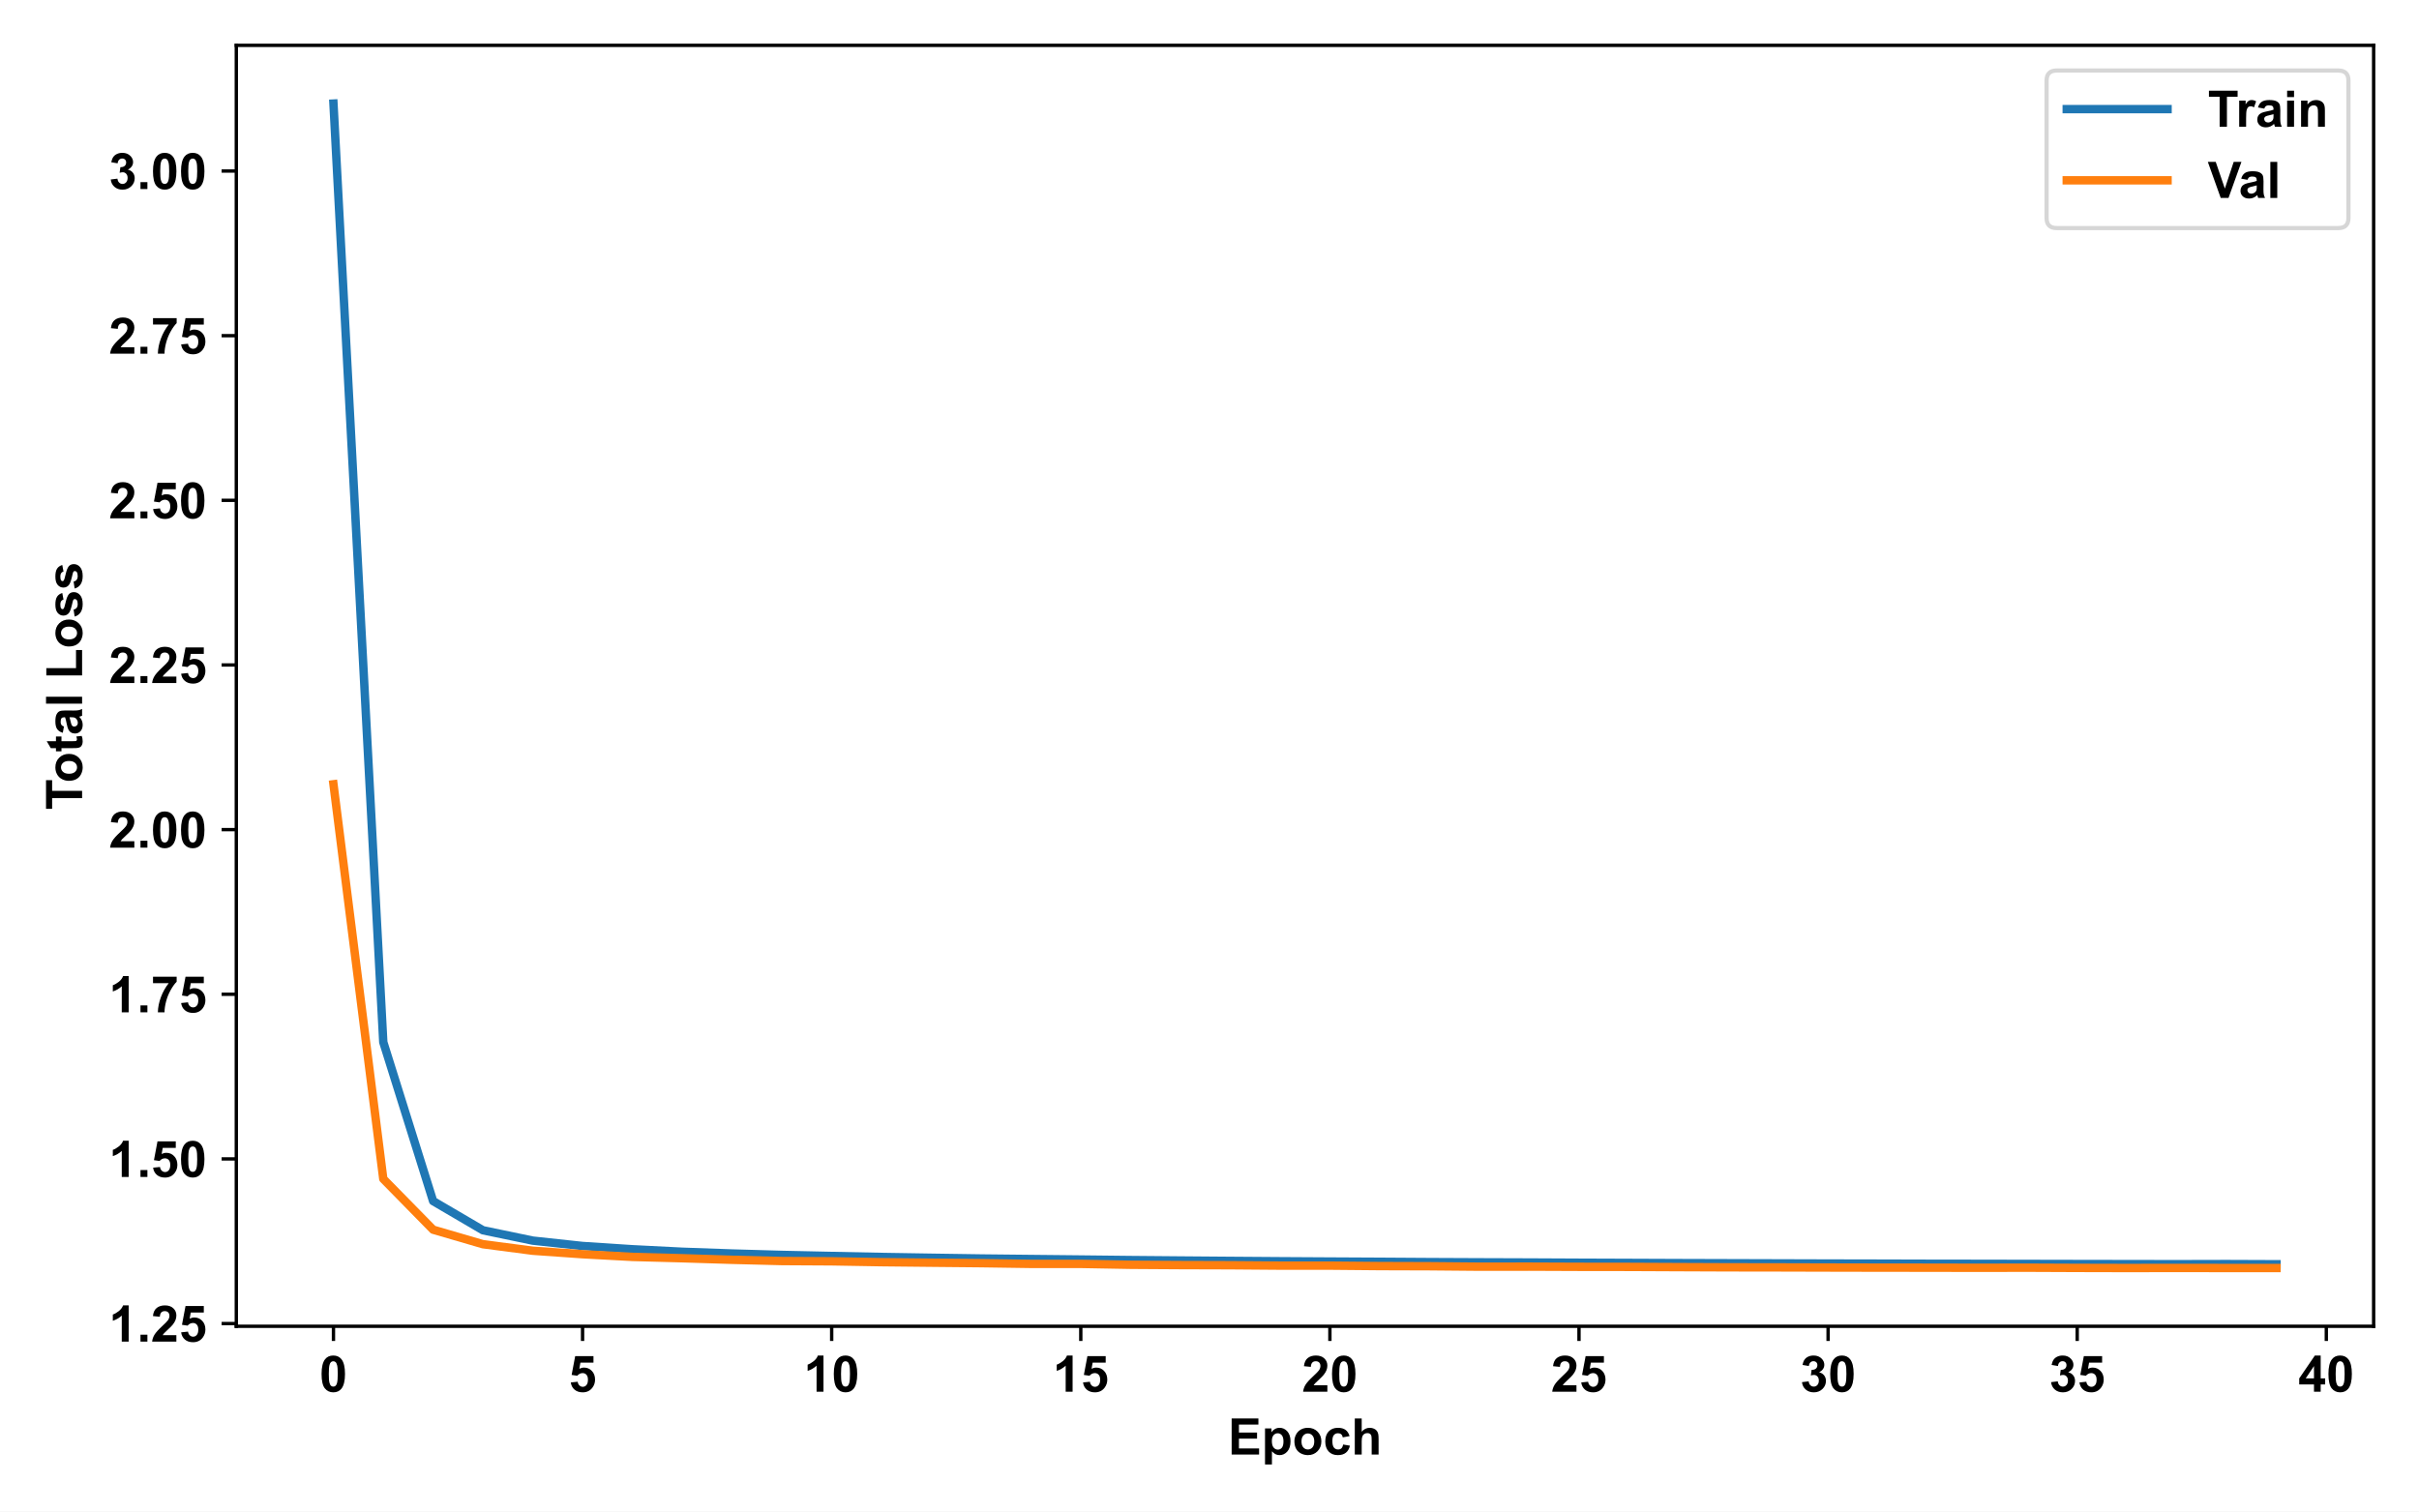
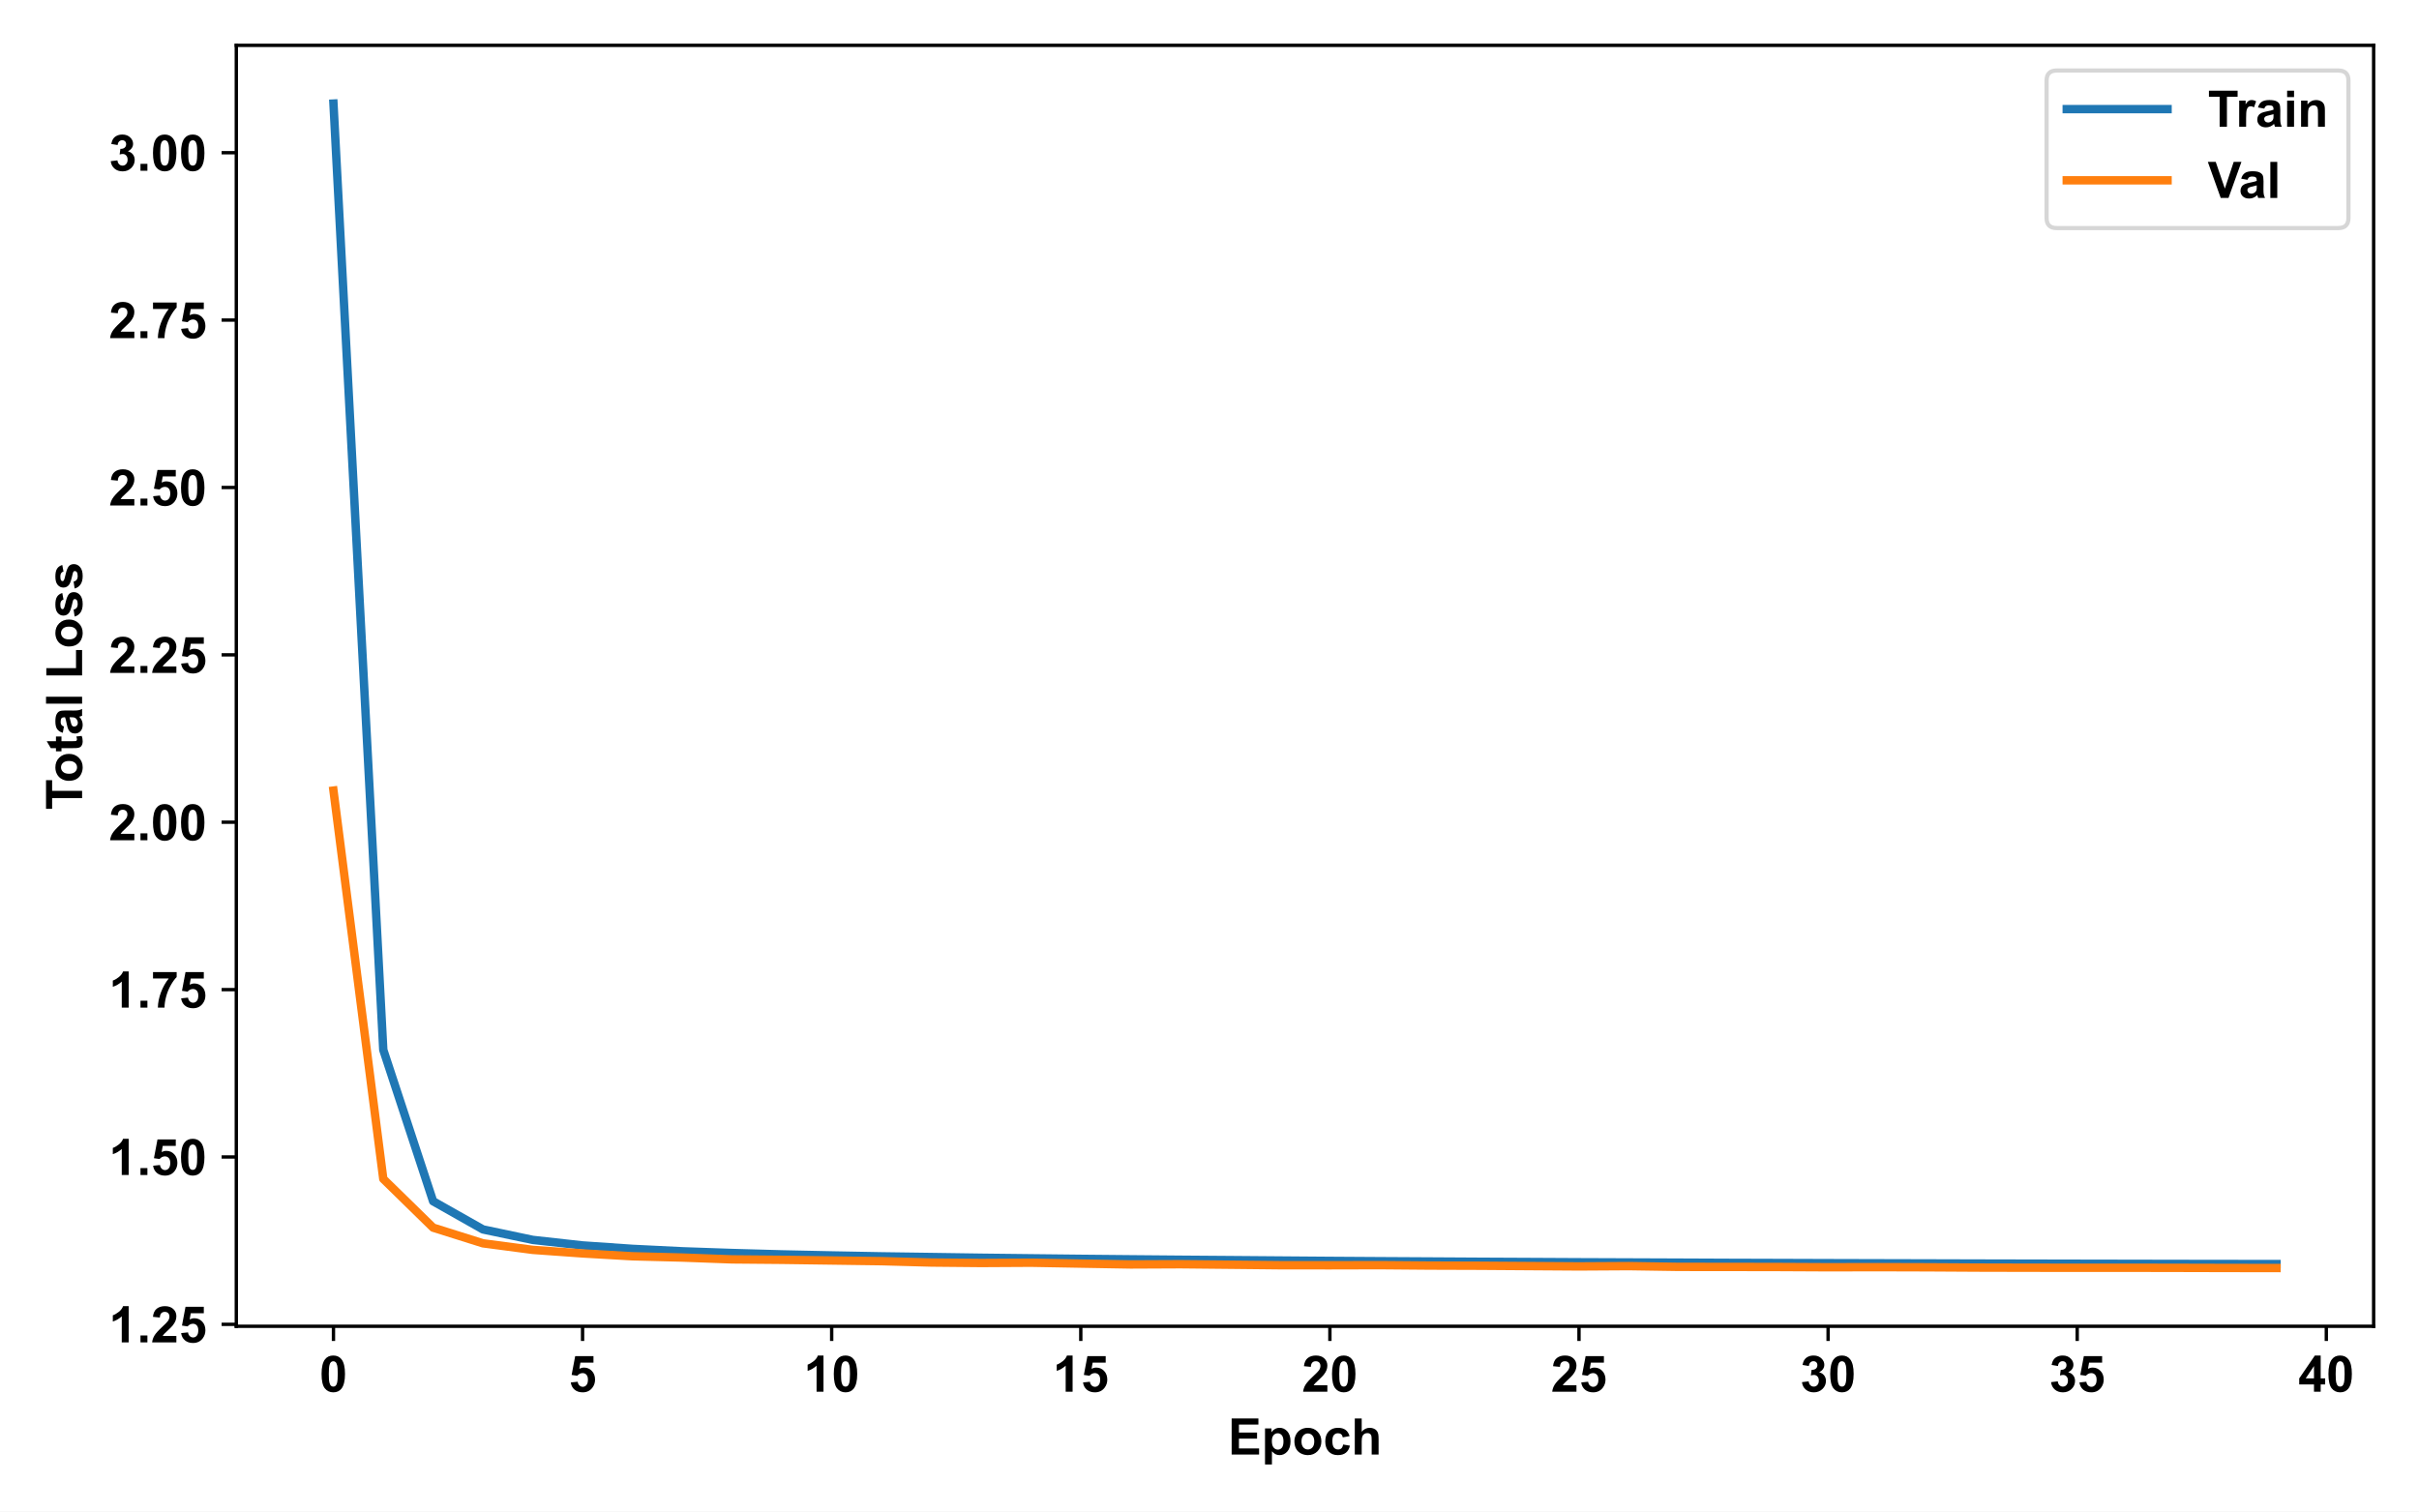
<svg xmlns="http://www.w3.org/2000/svg" xmlns:xlink="http://www.w3.org/1999/xlink" width="576pt" height="360pt" viewBox="0 0 576 360" version="1.1">
  <defs>
    <style type="text/css">*{stroke-linejoin: round; stroke-linecap: butt}</style>
  </defs>
  <g id="figure_1">
    <g id="patch_1">
      <path d="M 0 360  L 576 360  L 576 0  L 0 0  z " style="fill: #ffffff" />
    </g>
    <g id="axes_1">
      <g id="patch_2">
        <path d="M 56.27 315.88  L 565.2 315.88  L 565.2 10.8  L 56.27 10.8  z " style="fill: #ffffff" />
      </g>
      <g id="matplotlib.axis_1">
        <g id="xtick_1">
          <g id="line2d_1">
            <defs>
-               <path id="m1b2201b865" d="M 0 0  L 0 3.5  " style="stroke: #000000; stroke-width: 0.8" />
-             </defs>
-             <g>
-               <use xlink:href="#m1b2201b865" x="79.403" y="315.88" style="stroke: #000000; stroke-width: 0.8" />
+               <path id="mb78cd1d2e1" d="M 0 0  L 0 3.5  " style="stroke: #000000; stroke-width: 0.8" />
+             </defs>
+             <g>
+               <use xlink:href="#mb78cd1d2e1" x="79.403" y="315.88" style="stroke: #000000; stroke-width: 0.8" />
            </g>
          </g>
          <g id="text_1">
            <g transform="translate(76.06662 331.4694) scale(0.12 -0.12)">
              <defs>
                <path id="Arial-BoldMT-30" d="M 1756 4600  Q 2422 4600 2797 4125  Q 3244 3563 3244 2259  Q 3244 959 2794 391  Q 2422 -78 1756 -78  Q 1088 -78 678 436  Q 269 950 269 2269  Q 269 3563 719 4131  Q 1091 4600 1756 4600  z M 1756 3872  Q 1597 3872 1472 3770  Q 1347 3669 1278 3406  Q 1188 3066 1188 2259  Q 1188 1453 1269 1151  Q 1350 850 1473 750  Q 1597 650 1756 650  Q 1916 650 2041 751  Q 2166 853 2234 1116  Q 2325 1453 2325 2259  Q 2325 3066 2244 3367  Q 2163 3669 2039 3770  Q 1916 3872 1756 3872  z " transform="scale(0.015625)" />
              </defs>
              <use xlink:href="#Arial-BoldMT-30" />
            </g>
          </g>
        </g>
        <g id="xtick_2">
          <g id="line2d_2">
            <g>
-               <use xlink:href="#m1b2201b865" x="138.719" y="315.88" style="stroke: #000000; stroke-width: 0.8" />
+               <use xlink:href="#mb78cd1d2e1" x="138.719" y="315.88" style="stroke: #000000; stroke-width: 0.8" />
            </g>
          </g>
          <g id="text_2">
            <g transform="translate(135.3825 331.4694) scale(0.12 -0.12)">
              <defs>
                <path id="Arial-BoldMT-35" d="M 284 1178  L 1159 1269  Q 1197 972 1381 798  Q 1566 625 1806 625  Q 2081 625 2272 848  Q 2463 1072 2463 1522  Q 2463 1944 2273 2155  Q 2084 2366 1781 2366  Q 1403 2366 1103 2031  L 391 2134  L 841 4519  L 3163 4519  L 3163 3697  L 1506 3697  L 1369 2919  Q 1663 3066 1969 3066  Q 2553 3066 2959 2641  Q 3366 2216 3366 1538  Q 3366 972 3038 528  Q 2591 -78 1797 -78  Q 1163 -78 763 262  Q 363 603 284 1178  z " transform="scale(0.015625)" />
              </defs>
              <use xlink:href="#Arial-BoldMT-35" />
            </g>
          </g>
        </g>
        <g id="xtick_3">
          <g id="line2d_3">
            <g>
-               <use xlink:href="#m1b2201b865" x="198.035" y="315.88" style="stroke: #000000; stroke-width: 0.8" />
+               <use xlink:href="#mb78cd1d2e1" x="198.035" y="315.88" style="stroke: #000000; stroke-width: 0.8" />
            </g>
          </g>
          <g id="text_3">
            <g transform="translate(191.3618 331.4694) scale(0.12 -0.12)">
              <defs>
                <path id="Arial-BoldMT-31" d="M 2519 0  L 1641 0  L 1641 3309  Q 1159 2859 506 2644  L 506 3441  Q 850 3553 1253 3867  Q 1656 4181 1806 4600  L 2519 4600  L 2519 0  z " transform="scale(0.015625)" />
              </defs>
              <use xlink:href="#Arial-BoldMT-31" />
              <use xlink:href="#Arial-BoldMT-30" x="55.615" />
            </g>
          </g>
        </g>
        <g id="xtick_4">
          <g id="line2d_4">
            <g>
-               <use xlink:href="#m1b2201b865" x="257.351" y="315.88" style="stroke: #000000; stroke-width: 0.8" />
+               <use xlink:href="#mb78cd1d2e1" x="257.351" y="315.88" style="stroke: #000000; stroke-width: 0.8" />
            </g>
          </g>
          <g id="text_4">
            <g transform="translate(250.6776 331.4694) scale(0.12 -0.12)">
              <use xlink:href="#Arial-BoldMT-31" />
              <use xlink:href="#Arial-BoldMT-35" x="55.615" />
            </g>
          </g>
        </g>
        <g id="xtick_5">
          <g id="line2d_5">
            <g>
-               <use xlink:href="#m1b2201b865" x="316.667" y="315.88" style="stroke: #000000; stroke-width: 0.8" />
+               <use xlink:href="#mb78cd1d2e1" x="316.667" y="315.88" style="stroke: #000000; stroke-width: 0.8" />
            </g>
          </g>
          <g id="text_5">
            <g transform="translate(309.9935 331.4694) scale(0.12 -0.12)">
              <defs>
                <path id="Arial-BoldMT-32" d="M 3238 816  L 3238 0  L 159 0  Q 209 463 459 877  Q 709 1291 1447 1975  Q 2041 2528 2175 2725  Q 2356 2997 2356 3263  Q 2356 3556 2198 3714  Q 2041 3872 1763 3872  Q 1488 3872 1325 3706  Q 1163 3541 1138 3156  L 263 3244  Q 341 3969 753 4284  Q 1166 4600 1784 4600  Q 2463 4600 2850 4234  Q 3238 3869 3238 3325  Q 3238 3016 3127 2736  Q 3016 2456 2775 2150  Q 2616 1947 2200 1565  Q 1784 1184 1673 1059  Q 1563 934 1494 816  L 3238 816  z " transform="scale(0.015625)" />
              </defs>
              <use xlink:href="#Arial-BoldMT-32" />
              <use xlink:href="#Arial-BoldMT-30" x="55.615" />
            </g>
          </g>
        </g>
        <g id="xtick_6">
          <g id="line2d_6">
            <g>
-               <use xlink:href="#m1b2201b865" x="375.982" y="315.88" style="stroke: #000000; stroke-width: 0.8" />
+               <use xlink:href="#mb78cd1d2e1" x="375.982" y="315.88" style="stroke: #000000; stroke-width: 0.8" />
            </g>
          </g>
          <g id="text_6">
            <g transform="translate(369.3093 331.4694) scale(0.12 -0.12)">
              <use xlink:href="#Arial-BoldMT-32" />
              <use xlink:href="#Arial-BoldMT-35" x="55.615" />
            </g>
          </g>
        </g>
        <g id="xtick_7">
          <g id="line2d_7">
            <g>
-               <use xlink:href="#m1b2201b865" x="435.298" y="315.88" style="stroke: #000000; stroke-width: 0.8" />
+               <use xlink:href="#mb78cd1d2e1" x="435.298" y="315.88" style="stroke: #000000; stroke-width: 0.8" />
            </g>
          </g>
          <g id="text_7">
            <g transform="translate(428.6252 331.4694) scale(0.12 -0.12)">
              <defs>
                <path id="Arial-BoldMT-33" d="M 241 1216  L 1091 1319  Q 1131 994 1309 822  Q 1488 650 1741 650  Q 2013 650 2198 856  Q 2384 1063 2384 1413  Q 2384 1744 2206 1937  Q 2028 2131 1772 2131  Q 1603 2131 1369 2066  L 1466 2781  Q 1822 2772 2009 2936  Q 2197 3100 2197 3372  Q 2197 3603 2059 3740  Q 1922 3878 1694 3878  Q 1469 3878 1309 3722  Q 1150 3566 1116 3266  L 306 3403  Q 391 3819 561 4067  Q 731 4316 1036 4458  Q 1341 4600 1719 4600  Q 2366 4600 2756 4188  Q 3078 3850 3078 3425  Q 3078 2822 2419 2463  Q 2813 2378 3048 2084  Q 3284 1791 3284 1375  Q 3284 772 2843 347  Q 2403 -78 1747 -78  Q 1125 -78 715 280  Q 306 638 241 1216  z " transform="scale(0.015625)" />
              </defs>
              <use xlink:href="#Arial-BoldMT-33" />
              <use xlink:href="#Arial-BoldMT-30" x="55.615" />
            </g>
          </g>
        </g>
        <g id="xtick_8">
          <g id="line2d_8">
            <g>
-               <use xlink:href="#m1b2201b865" x="494.614" y="315.88" style="stroke: #000000; stroke-width: 0.8" />
+               <use xlink:href="#mb78cd1d2e1" x="494.614" y="315.88" style="stroke: #000000; stroke-width: 0.8" />
            </g>
          </g>
          <g id="text_8">
            <g transform="translate(487.941 331.4694) scale(0.12 -0.12)">
              <use xlink:href="#Arial-BoldMT-33" />
              <use xlink:href="#Arial-BoldMT-35" x="55.615" />
            </g>
          </g>
        </g>
        <g id="xtick_9">
          <g id="line2d_9">
            <g>
-               <use xlink:href="#m1b2201b865" x="553.93" y="315.88" style="stroke: #000000; stroke-width: 0.8" />
+               <use xlink:href="#mb78cd1d2e1" x="553.93" y="315.88" style="stroke: #000000; stroke-width: 0.8" />
            </g>
          </g>
          <g id="text_9">
            <g transform="translate(547.2569 331.4694) scale(0.12 -0.12)">
              <defs>
                <path id="Arial-BoldMT-34" d="M 1994 0  L 1994 922  L 119 922  L 119 1691  L 2106 4600  L 2844 4600  L 2844 1694  L 3413 1694  L 3413 922  L 2844 922  L 2844 0  L 1994 0  z M 1994 1694  L 1994 3259  L 941 1694  L 1994 1694  z " transform="scale(0.015625)" />
              </defs>
              <use xlink:href="#Arial-BoldMT-34" />
              <use xlink:href="#Arial-BoldMT-30" x="55.615" />
            </g>
          </g>
        </g>
        <g id="text_10">
          <g transform="translate(292.4022 346.4269) scale(0.12 -0.12)">
            <defs>
              <path id="Arial-BoldMT-45" d="M 466 0  L 466 4581  L 3863 4581  L 3863 3806  L 1391 3806  L 1391 2791  L 3691 2791  L 3691 2019  L 1391 2019  L 1391 772  L 3950 772  L 3950 0  L 466 0  z " transform="scale(0.015625)" />
              <path id="Arial-BoldMT-70" d="M 434 3319  L 1253 3319  L 1253 2831  Q 1413 3081 1684 3237  Q 1956 3394 2288 3394  Q 2866 3394 3269 2941  Q 3672 2488 3672 1678  Q 3672 847 3265 386  Q 2859 -75 2281 -75  Q 2006 -75 1782 34  Q 1559 144 1313 409  L 1313 -1263  L 434 -1263  L 434 3319  z M 1303 1716  Q 1303 1156 1525 889  Q 1747 622 2066 622  Q 2372 622 2575 867  Q 2778 1113 2778 1672  Q 2778 2194 2568 2447  Q 2359 2700 2050 2700  Q 1728 2700 1515 2451  Q 1303 2203 1303 1716  z " transform="scale(0.015625)" />
              <path id="Arial-BoldMT-6f" d="M 256 1706  Q 256 2144 472 2553  Q 688 2963 1083 3178  Q 1478 3394 1966 3394  Q 2719 3394 3200 2905  Q 3681 2416 3681 1669  Q 3681 916 3195 420  Q 2709 -75 1972 -75  Q 1516 -75 1102 131  Q 688 338 472 736  Q 256 1134 256 1706  z M 1156 1659  Q 1156 1166 1390 903  Q 1625 641 1969 641  Q 2313 641 2545 903  Q 2778 1166 2778 1666  Q 2778 2153 2545 2415  Q 2313 2678 1969 2678  Q 1625 2678 1390 2415  Q 1156 2153 1156 1659  z " transform="scale(0.015625)" />
              <path id="Arial-BoldMT-63" d="M 3353 2338  L 2488 2181  Q 2444 2441 2289 2572  Q 2134 2703 1888 2703  Q 1559 2703 1364 2476  Q 1169 2250 1169 1719  Q 1169 1128 1367 884  Q 1566 641 1900 641  Q 2150 641 2309 783  Q 2469 925 2534 1272  L 3397 1125  Q 3263 531 2881 228  Q 2500 -75 1859 -75  Q 1131 -75 698 384  Q 266 844 266 1656  Q 266 2478 700 2936  Q 1134 3394 1875 3394  Q 2481 3394 2839 3133  Q 3197 2872 3353 2338  z " transform="scale(0.015625)" />
              <path id="Arial-BoldMT-68" d="M 1334 4581  L 1334 2897  Q 1759 3394 2350 3394  Q 2653 3394 2897 3281  Q 3141 3169 3264 2994  Q 3388 2819 3433 2606  Q 3478 2394 3478 1947  L 3478 0  L 2600 0  L 2600 1753  Q 2600 2275 2550 2415  Q 2500 2556 2373 2639  Q 2247 2722 2056 2722  Q 1838 2722 1666 2615  Q 1494 2509 1414 2295  Q 1334 2081 1334 1663  L 1334 0  L 456 0  L 456 4581  L 1334 4581  z " transform="scale(0.015625)" />
            </defs>
            <use xlink:href="#Arial-BoldMT-45" />
            <use xlink:href="#Arial-BoldMT-70" x="66.699" />
            <use xlink:href="#Arial-BoldMT-6f" x="127.783" />
            <use xlink:href="#Arial-BoldMT-63" x="188.867" />
            <use xlink:href="#Arial-BoldMT-68" x="244.482" />
          </g>
        </g>
      </g>
      <g id="matplotlib.axis_2">
        <g id="ytick_1">
          <g id="line2d_10">
            <defs>
-               <path id="mb805c2b206" d="M 0 0  L -3.5 0  " style="stroke: #000000; stroke-width: 0.8" />
-             </defs>
-             <g>
-               <use xlink:href="#mb805c2b206" x="56.27" y="315.238" style="stroke: #000000; stroke-width: 0.8" />
+               <path id="m4fd7814240" d="M 0 0  L -3.5 0  " style="stroke: #000000; stroke-width: 0.8" />
+             </defs>
+             <g>
+               <use xlink:href="#m4fd7814240" x="56.27" y="315.421" style="stroke: #000000; stroke-width: 0.8" />
            </g>
          </g>
          <g id="text_11">
-             <g transform="translate(25.91688 319.5327) scale(0.12 -0.12)">
+             <g transform="translate(25.91688 319.7152) scale(0.12 -0.12)">
              <defs>
                <path id="Arial-BoldMT-2e" d="M 459 0  L 459 878  L 1338 878  L 1338 0  L 459 0  z " transform="scale(0.015625)" />
              </defs>
              <use xlink:href="#Arial-BoldMT-31" />
              <use xlink:href="#Arial-BoldMT-2e" x="55.615" />
              <use xlink:href="#Arial-BoldMT-32" x="83.398" />
              <use xlink:href="#Arial-BoldMT-35" x="139.014" />
            </g>
          </g>
        </g>
        <g id="ytick_2">
          <g id="line2d_11">
            <g>
-               <use xlink:href="#mb805c2b206" x="56.27" y="276.023" style="stroke: #000000; stroke-width: 0.8" />
+               <use xlink:href="#m4fd7814240" x="56.27" y="275.557" style="stroke: #000000; stroke-width: 0.8" />
            </g>
          </g>
          <g id="text_12">
-             <g transform="translate(25.91688 280.3173) scale(0.12 -0.12)">
+             <g transform="translate(25.91688 279.8514) scale(0.12 -0.12)">
              <use xlink:href="#Arial-BoldMT-31" />
              <use xlink:href="#Arial-BoldMT-2e" x="55.615" />
              <use xlink:href="#Arial-BoldMT-35" x="83.398" />
              <use xlink:href="#Arial-BoldMT-30" x="139.014" />
            </g>
          </g>
        </g>
        <g id="ytick_3">
          <g id="line2d_12">
            <g>
-               <use xlink:href="#mb805c2b206" x="56.27" y="236.807" style="stroke: #000000; stroke-width: 0.8" />
+               <use xlink:href="#m4fd7814240" x="56.27" y="235.693" style="stroke: #000000; stroke-width: 0.8" />
            </g>
          </g>
          <g id="text_13">
-             <g transform="translate(25.91688 241.102) scale(0.12 -0.12)">
+             <g transform="translate(25.91688 239.9875) scale(0.12 -0.12)">
              <defs>
                <path id="Arial-BoldMT-37" d="M 272 3703  L 272 4519  L 3275 4519  L 3275 3881  Q 2903 3516 2518 2831  Q 2134 2147 1932 1376  Q 1731 606 1734 0  L 888 0  Q 909 950 1279 1937  Q 1650 2925 2269 3703  L 272 3703  z " transform="scale(0.015625)" />
              </defs>
              <use xlink:href="#Arial-BoldMT-31" />
              <use xlink:href="#Arial-BoldMT-2e" x="55.615" />
              <use xlink:href="#Arial-BoldMT-37" x="83.398" />
              <use xlink:href="#Arial-BoldMT-35" x="139.014" />
            </g>
          </g>
        </g>
        <g id="ytick_4">
          <g id="line2d_13">
            <g>
-               <use xlink:href="#mb805c2b206" x="56.27" y="197.592" style="stroke: #000000; stroke-width: 0.8" />
+               <use xlink:href="#m4fd7814240" x="56.27" y="195.829" style="stroke: #000000; stroke-width: 0.8" />
            </g>
          </g>
          <g id="text_14">
-             <g transform="translate(25.91688 201.8866) scale(0.12 -0.12)">
+             <g transform="translate(25.91688 200.1236) scale(0.12 -0.12)">
              <use xlink:href="#Arial-BoldMT-32" />
              <use xlink:href="#Arial-BoldMT-2e" x="55.615" />
              <use xlink:href="#Arial-BoldMT-30" x="83.398" />
              <use xlink:href="#Arial-BoldMT-30" x="139.014" />
            </g>
          </g>
        </g>
        <g id="ytick_5">
          <g id="line2d_14">
            <g>
-               <use xlink:href="#mb805c2b206" x="56.27" y="158.377" style="stroke: #000000; stroke-width: 0.8" />
+               <use xlink:href="#m4fd7814240" x="56.27" y="155.965" style="stroke: #000000; stroke-width: 0.8" />
            </g>
          </g>
          <g id="text_15">
-             <g transform="translate(25.91688 162.6712) scale(0.12 -0.12)">
+             <g transform="translate(25.91688 160.2598) scale(0.12 -0.12)">
              <use xlink:href="#Arial-BoldMT-32" />
              <use xlink:href="#Arial-BoldMT-2e" x="55.615" />
              <use xlink:href="#Arial-BoldMT-32" x="83.398" />
              <use xlink:href="#Arial-BoldMT-35" x="139.014" />
            </g>
          </g>
        </g>
        <g id="ytick_6">
          <g id="line2d_15">
            <g>
-               <use xlink:href="#mb805c2b206" x="56.27" y="119.161" style="stroke: #000000; stroke-width: 0.8" />
+               <use xlink:href="#m4fd7814240" x="56.27" y="116.101" style="stroke: #000000; stroke-width: 0.8" />
            </g>
          </g>
          <g id="text_16">
-             <g transform="translate(25.91688 123.4559) scale(0.12 -0.12)">
+             <g transform="translate(25.91688 120.3959) scale(0.12 -0.12)">
              <use xlink:href="#Arial-BoldMT-32" />
              <use xlink:href="#Arial-BoldMT-2e" x="55.615" />
              <use xlink:href="#Arial-BoldMT-35" x="83.398" />
              <use xlink:href="#Arial-BoldMT-30" x="139.014" />
            </g>
          </g>
        </g>
        <g id="ytick_7">
          <g id="line2d_16">
            <g>
-               <use xlink:href="#mb805c2b206" x="56.27" y="79.946" style="stroke: #000000; stroke-width: 0.8" />
+               <use xlink:href="#m4fd7814240" x="56.27" y="76.237" style="stroke: #000000; stroke-width: 0.8" />
            </g>
          </g>
          <g id="text_17">
-             <g transform="translate(25.91688 84.24051) scale(0.12 -0.12)">
+             <g transform="translate(25.91688 80.53204) scale(0.12 -0.12)">
              <use xlink:href="#Arial-BoldMT-32" />
              <use xlink:href="#Arial-BoldMT-2e" x="55.615" />
              <use xlink:href="#Arial-BoldMT-37" x="83.398" />
              <use xlink:href="#Arial-BoldMT-35" x="139.014" />
            </g>
          </g>
        </g>
        <g id="ytick_8">
          <g id="line2d_17">
            <g>
-               <use xlink:href="#mb805c2b206" x="56.27" y="40.73" style="stroke: #000000; stroke-width: 0.8" />
+               <use xlink:href="#m4fd7814240" x="56.27" y="36.373" style="stroke: #000000; stroke-width: 0.8" />
            </g>
          </g>
          <g id="text_18">
-             <g transform="translate(25.91688 45.02515) scale(0.12 -0.12)">
+             <g transform="translate(25.91688 40.66817) scale(0.12 -0.12)">
              <use xlink:href="#Arial-BoldMT-33" />
              <use xlink:href="#Arial-BoldMT-2e" x="55.615" />
              <use xlink:href="#Arial-BoldMT-30" x="83.398" />
              <use xlink:href="#Arial-BoldMT-30" x="139.014" />
            </g>
          </g>
        </g>
        <g id="text_19">
          <g transform="translate(19.54875 192.8975) rotate(-90) scale(0.12 -0.12)">
            <defs>
              <path id="Arial-BoldMT-54" d="M 1497 0  L 1497 3806  L 138 3806  L 138 4581  L 3778 4581  L 3778 3806  L 2422 3806  L 2422 0  L 1497 0  z " transform="scale(0.015625)" />
              <path id="Arial-BoldMT-74" d="M 1981 3319  L 1981 2619  L 1381 2619  L 1381 1281  Q 1381 875 1398 808  Q 1416 741 1477 697  Q 1538 653 1625 653  Q 1747 653 1978 738  L 2053 56  Q 1747 -75 1359 -75  Q 1122 -75 931 4  Q 741 84 652 211  Q 563 338 528 553  Q 500 706 500 1172  L 500 2619  L 97 2619  L 97 3319  L 500 3319  L 500 3978  L 1381 4491  L 1381 3319  L 1981 3319  z " transform="scale(0.015625)" />
              <path id="Arial-BoldMT-61" d="M 1116 2306  L 319 2450  Q 453 2931 781 3162  Q 1109 3394 1756 3394  Q 2344 3394 2631 3255  Q 2919 3116 3036 2902  Q 3153 2688 3153 2116  L 3144 1091  Q 3144 653 3186 445  Q 3228 238 3344 0  L 2475 0  Q 2441 88 2391 259  Q 2369 338 2359 363  Q 2134 144 1878 34  Q 1622 -75 1331 -75  Q 819 -75 523 203  Q 228 481 228 906  Q 228 1188 362 1408  Q 497 1628 739 1745  Q 981 1863 1438 1950  Q 2053 2066 2291 2166  L 2291 2253  Q 2291 2506 2166 2614  Q 2041 2722 1694 2722  Q 1459 2722 1328 2630  Q 1197 2538 1116 2306  z M 2291 1594  Q 2122 1538 1756 1459  Q 1391 1381 1278 1306  Q 1106 1184 1106 997  Q 1106 813 1243 678  Q 1381 544 1594 544  Q 1831 544 2047 700  Q 2206 819 2256 991  Q 2291 1103 2291 1419  L 2291 1594  z " transform="scale(0.015625)" />
              <path id="Arial-BoldMT-6c" d="M 459 0  L 459 4581  L 1338 4581  L 1338 0  L 459 0  z " transform="scale(0.015625)" />
              <path id="Arial-BoldMT-20" transform="scale(0.015625)" />
              <path id="Arial-BoldMT-4c" d="M 491 0  L 491 4544  L 1416 4544  L 1416 772  L 3716 772  L 3716 0  L 491 0  z " transform="scale(0.015625)" />
              <path id="Arial-BoldMT-73" d="M 150 947  L 1031 1081  Q 1088 825 1259 692  Q 1431 559 1741 559  Q 2081 559 2253 684  Q 2369 772 2369 919  Q 2369 1019 2306 1084  Q 2241 1147 2013 1200  Q 950 1434 666 1628  Q 272 1897 272 2375  Q 272 2806 612 3100  Q 953 3394 1669 3394  Q 2350 3394 2681 3172  Q 3013 2950 3138 2516  L 2309 2363  Q 2256 2556 2107 2659  Q 1959 2763 1684 2763  Q 1338 2763 1188 2666  Q 1088 2597 1088 2488  Q 1088 2394 1175 2328  Q 1294 2241 1995 2081  Q 2697 1922 2975 1691  Q 3250 1456 3250 1038  Q 3250 581 2869 253  Q 2488 -75 1741 -75  Q 1063 -75 667 200  Q 272 475 150 947  z " transform="scale(0.015625)" />
            </defs>
            <use xlink:href="#Arial-BoldMT-54" />
            <use xlink:href="#Arial-BoldMT-6f" x="53.709" />
            <use xlink:href="#Arial-BoldMT-74" x="114.793" />
            <use xlink:href="#Arial-BoldMT-61" x="148.094" />
            <use xlink:href="#Arial-BoldMT-6c" x="203.709" />
            <use xlink:href="#Arial-BoldMT-20" x="231.492" />
            <use xlink:href="#Arial-BoldMT-4c" x="259.275" />
            <use xlink:href="#Arial-BoldMT-6f" x="320.359" />
            <use xlink:href="#Arial-BoldMT-73" x="381.443" />
            <use xlink:href="#Arial-BoldMT-73" x="437.059" />
          </g>
        </g>
      </g>
      <g id="line2d_18">
-         <path d="M 79.403 24.667  L 91.266 248.209  L 103.13 286.062  L 114.993 293.015  L 126.856 295.481  L 138.719 296.758  L 150.582 297.532  L 162.445 298.129  L 174.309 298.546  L 186.172 298.881  L 198.035 299.136  L 209.898 299.37  L 221.761 299.56  L 233.624 299.734  L 245.488 299.859  L 257.351 299.98  L 269.214 300.11  L 281.077 300.212  L 292.94 300.306  L 304.803 300.39  L 316.667 300.459  L 328.53 300.519  L 340.393 300.595  L 352.256 300.647  L 364.119 300.686  L 375.982 300.743  L 387.846 300.785  L 399.709 300.832  L 411.572 300.866  L 423.435 300.901  L 435.298 300.935  L 447.161 300.958  L 459.025 300.99  L 470.888 301.006  L 482.751 301.028  L 494.614 301.052  L 506.477 301.071  L 518.34 301.089  L 530.204 301.062  L 542.067 301.106  " clip-path="url(#p67cd6b0539)" style="fill: none; stroke: #1f77b4; stroke-width: 2; stroke-linecap: square" />
+         <path d="M 79.403 24.667  L 91.266 250.052  L 103.13 286.103  L 114.993 292.811  L 126.856 295.309  L 138.719 296.624  L 150.582 297.437  L 162.445 298.019  L 174.309 298.427  L 186.172 298.756  L 198.035 299.006  L 209.898 299.224  L 221.761 299.386  L 233.624 299.556  L 245.488 299.691  L 257.351 299.82  L 269.214 299.931  L 281.077 300.033  L 292.94 300.121  L 304.803 300.216  L 316.667 300.307  L 328.53 300.381  L 340.393 300.446  L 352.256 300.515  L 364.119 300.572  L 375.982 300.633  L 387.846 300.677  L 399.709 300.722  L 411.572 300.773  L 423.435 300.808  L 435.298 300.847  L 447.161 300.877  L 459.025 300.906  L 470.888 300.938  L 482.751 300.964  L 494.614 300.987  L 506.477 301.008  L 518.34 301.03  L 530.204 301.047  L 542.067 301.058  " clip-path="url(#p75f19c1501)" style="fill: none; stroke: #1f77b4; stroke-width: 2; stroke-linecap: square" />
      </g>
      <g id="line2d_19">
-         <path d="M 79.403 186.791  L 91.266 280.78  L 103.13 292.875  L 114.993 296.336  L 126.856 297.888  L 138.719 298.72  L 150.582 299.361  L 162.445 299.678  L 174.309 300.048  L 186.172 300.344  L 198.035 300.413  L 209.898 300.614  L 221.761 300.738  L 233.624 300.852  L 245.488 301.023  L 257.351 301.024  L 269.214 301.235  L 281.077 301.31  L 292.94 301.345  L 304.803 301.438  L 316.667 301.439  L 328.53 301.547  L 340.393 301.584  L 352.256 301.689  L 364.119 301.676  L 375.982 301.724  L 387.846 301.739  L 399.709 301.794  L 411.572 301.842  L 423.435 301.859  L 435.298 301.891  L 447.161 301.915  L 459.025 301.927  L 470.888 301.95  L 482.751 301.929  L 494.614 301.98  L 506.477 302.008  L 518.34 301.989  L 530.204 302.005  L 542.067 302.013  " clip-path="url(#p67cd6b0539)" style="fill: none; stroke: #ff7f0e; stroke-width: 2; stroke-linecap: square" />
+         <path d="M 79.403 188.29  L 91.266 280.786  L 103.13 292.39  L 114.993 296.122  L 126.856 297.685  L 138.719 298.53  L 150.582 299.211  L 162.445 299.515  L 174.309 299.95  L 186.172 300.055  L 198.035 300.216  L 209.898 300.378  L 221.761 300.699  L 233.624 300.811  L 245.488 300.744  L 257.351 300.953  L 269.214 301.157  L 281.077 301.103  L 292.94 301.221  L 304.803 301.344  L 316.667 301.355  L 328.53 301.326  L 340.393 301.425  L 352.256 301.464  L 364.119 301.547  L 375.982 301.627  L 387.846 301.556  L 399.709 301.736  L 411.572 301.746  L 423.435 301.766  L 435.298 301.827  L 447.161 301.802  L 459.025 301.836  L 470.888 301.906  L 482.751 301.934  L 494.614 301.949  L 506.477 301.943  L 518.34 301.964  L 530.204 301.994  L 542.067 302.013  " clip-path="url(#p75f19c1501)" style="fill: none; stroke: #ff7f0e; stroke-width: 2; stroke-linecap: square" />
      </g>
      <g id="patch_3">
        <path d="M 56.27 315.88  L 56.27 10.8  " style="fill: none; stroke: #000000; stroke-width: 0.8; stroke-linejoin: miter; stroke-linecap: square" />
      </g>
      <g id="patch_4">
        <path d="M 565.2 315.88  L 565.2 10.8  " style="fill: none; stroke: #000000; stroke-width: 0.8; stroke-linejoin: miter; stroke-linecap: square" />
      </g>
      <g id="patch_5">
        <path d="M 56.27 315.88  L 565.2 315.88  " style="fill: none; stroke: #000000; stroke-width: 0.8; stroke-linejoin: miter; stroke-linecap: square" />
      </g>
      <g id="patch_6">
        <path d="M 56.27 10.8  L 565.2 10.8  " style="fill: none; stroke: #000000; stroke-width: 0.8; stroke-linejoin: miter; stroke-linecap: square" />
      </g>
      <g id="legend_1">
        <g id="patch_7">
          <path d="M 489.724 54.315  L 556.8 54.315  Q 559.2 54.315 559.2 51.915  L 559.2 19.2  Q 559.2 16.8 556.8 16.8  L 489.724 16.8  Q 487.324 16.8 487.324 19.2  L 487.324 51.915  Q 487.324 54.315 489.724 54.315  z " style="fill: #ffffff; opacity: 0.8; stroke: #cccccc; stroke-linejoin: miter" />
        </g>
        <g id="line2d_20">
          <path d="M 492.124 25.989  L 504.124 25.989  L 516.124 25.989  " style="fill: none; stroke: #1f77b4; stroke-width: 2; stroke-linecap: square" />
        </g>
        <g id="text_20">
          <g transform="translate(525.7237 30.18937) scale(0.12 -0.12)">
            <defs>
              <path id="Arial-BoldMT-72" d="M 1300 0  L 422 0  L 422 3319  L 1238 3319  L 1238 2847  Q 1447 3181 1614 3287  Q 1781 3394 1994 3394  Q 2294 3394 2572 3228  L 2300 2463  Q 2078 2606 1888 2606  Q 1703 2606 1575 2504  Q 1447 2403 1373 2137  Q 1300 1872 1300 1025  L 1300 0  z " transform="scale(0.015625)" />
              <path id="Arial-BoldMT-69" d="M 459 3769  L 459 4581  L 1338 4581  L 1338 3769  L 459 3769  z M 459 0  L 459 3319  L 1338 3319  L 1338 0  L 459 0  z " transform="scale(0.015625)" />
              <path id="Arial-BoldMT-6e" d="M 3478 0  L 2600 0  L 2600 1694  Q 2600 2231 2544 2389  Q 2488 2547 2361 2634  Q 2234 2722 2056 2722  Q 1828 2722 1647 2597  Q 1466 2472 1398 2265  Q 1331 2059 1331 1503  L 1331 0  L 453 0  L 453 3319  L 1269 3319  L 1269 2831  Q 1703 3394 2363 3394  Q 2653 3394 2893 3289  Q 3134 3184 3257 3021  Q 3381 2859 3429 2653  Q 3478 2447 3478 2063  L 3478 0  z " transform="scale(0.015625)" />
            </defs>
            <use xlink:href="#Arial-BoldMT-54" />
            <use xlink:href="#Arial-BoldMT-72" x="55.584" />
            <use xlink:href="#Arial-BoldMT-61" x="94.5" />
            <use xlink:href="#Arial-BoldMT-69" x="150.115" />
            <use xlink:href="#Arial-BoldMT-6e" x="177.898" />
          </g>
        </g>
        <g id="line2d_21">
          <path d="M 492.124 42.947  L 504.124 42.947  L 516.124 42.947  " style="fill: none; stroke: #ff7f0e; stroke-width: 2; stroke-linecap: square" />
        </g>
        <g id="text_21">
          <g transform="translate(525.7237 47.14688) scale(0.12 -0.12)">
            <defs>
              <path id="Arial-BoldMT-56" d="M 1634 0  L -3 4581  L 1000 4581  L 2159 1191  L 3281 4581  L 4263 4581  L 2622 0  L 1634 0  z " transform="scale(0.015625)" />
            </defs>
            <use xlink:href="#Arial-BoldMT-56" />
            <use xlink:href="#Arial-BoldMT-61" x="61.199" />
            <use xlink:href="#Arial-BoldMT-6c" x="116.814" />
          </g>
        </g>
      </g>
    </g>
  </g>
  <defs>
-     <clipPath id="p67cd6b0539">
+     <clipPath id="p75f19c1501">
      <rect x="56.27" y="10.8" width="508.93" height="305.08" />
    </clipPath>
  </defs>
</svg>
